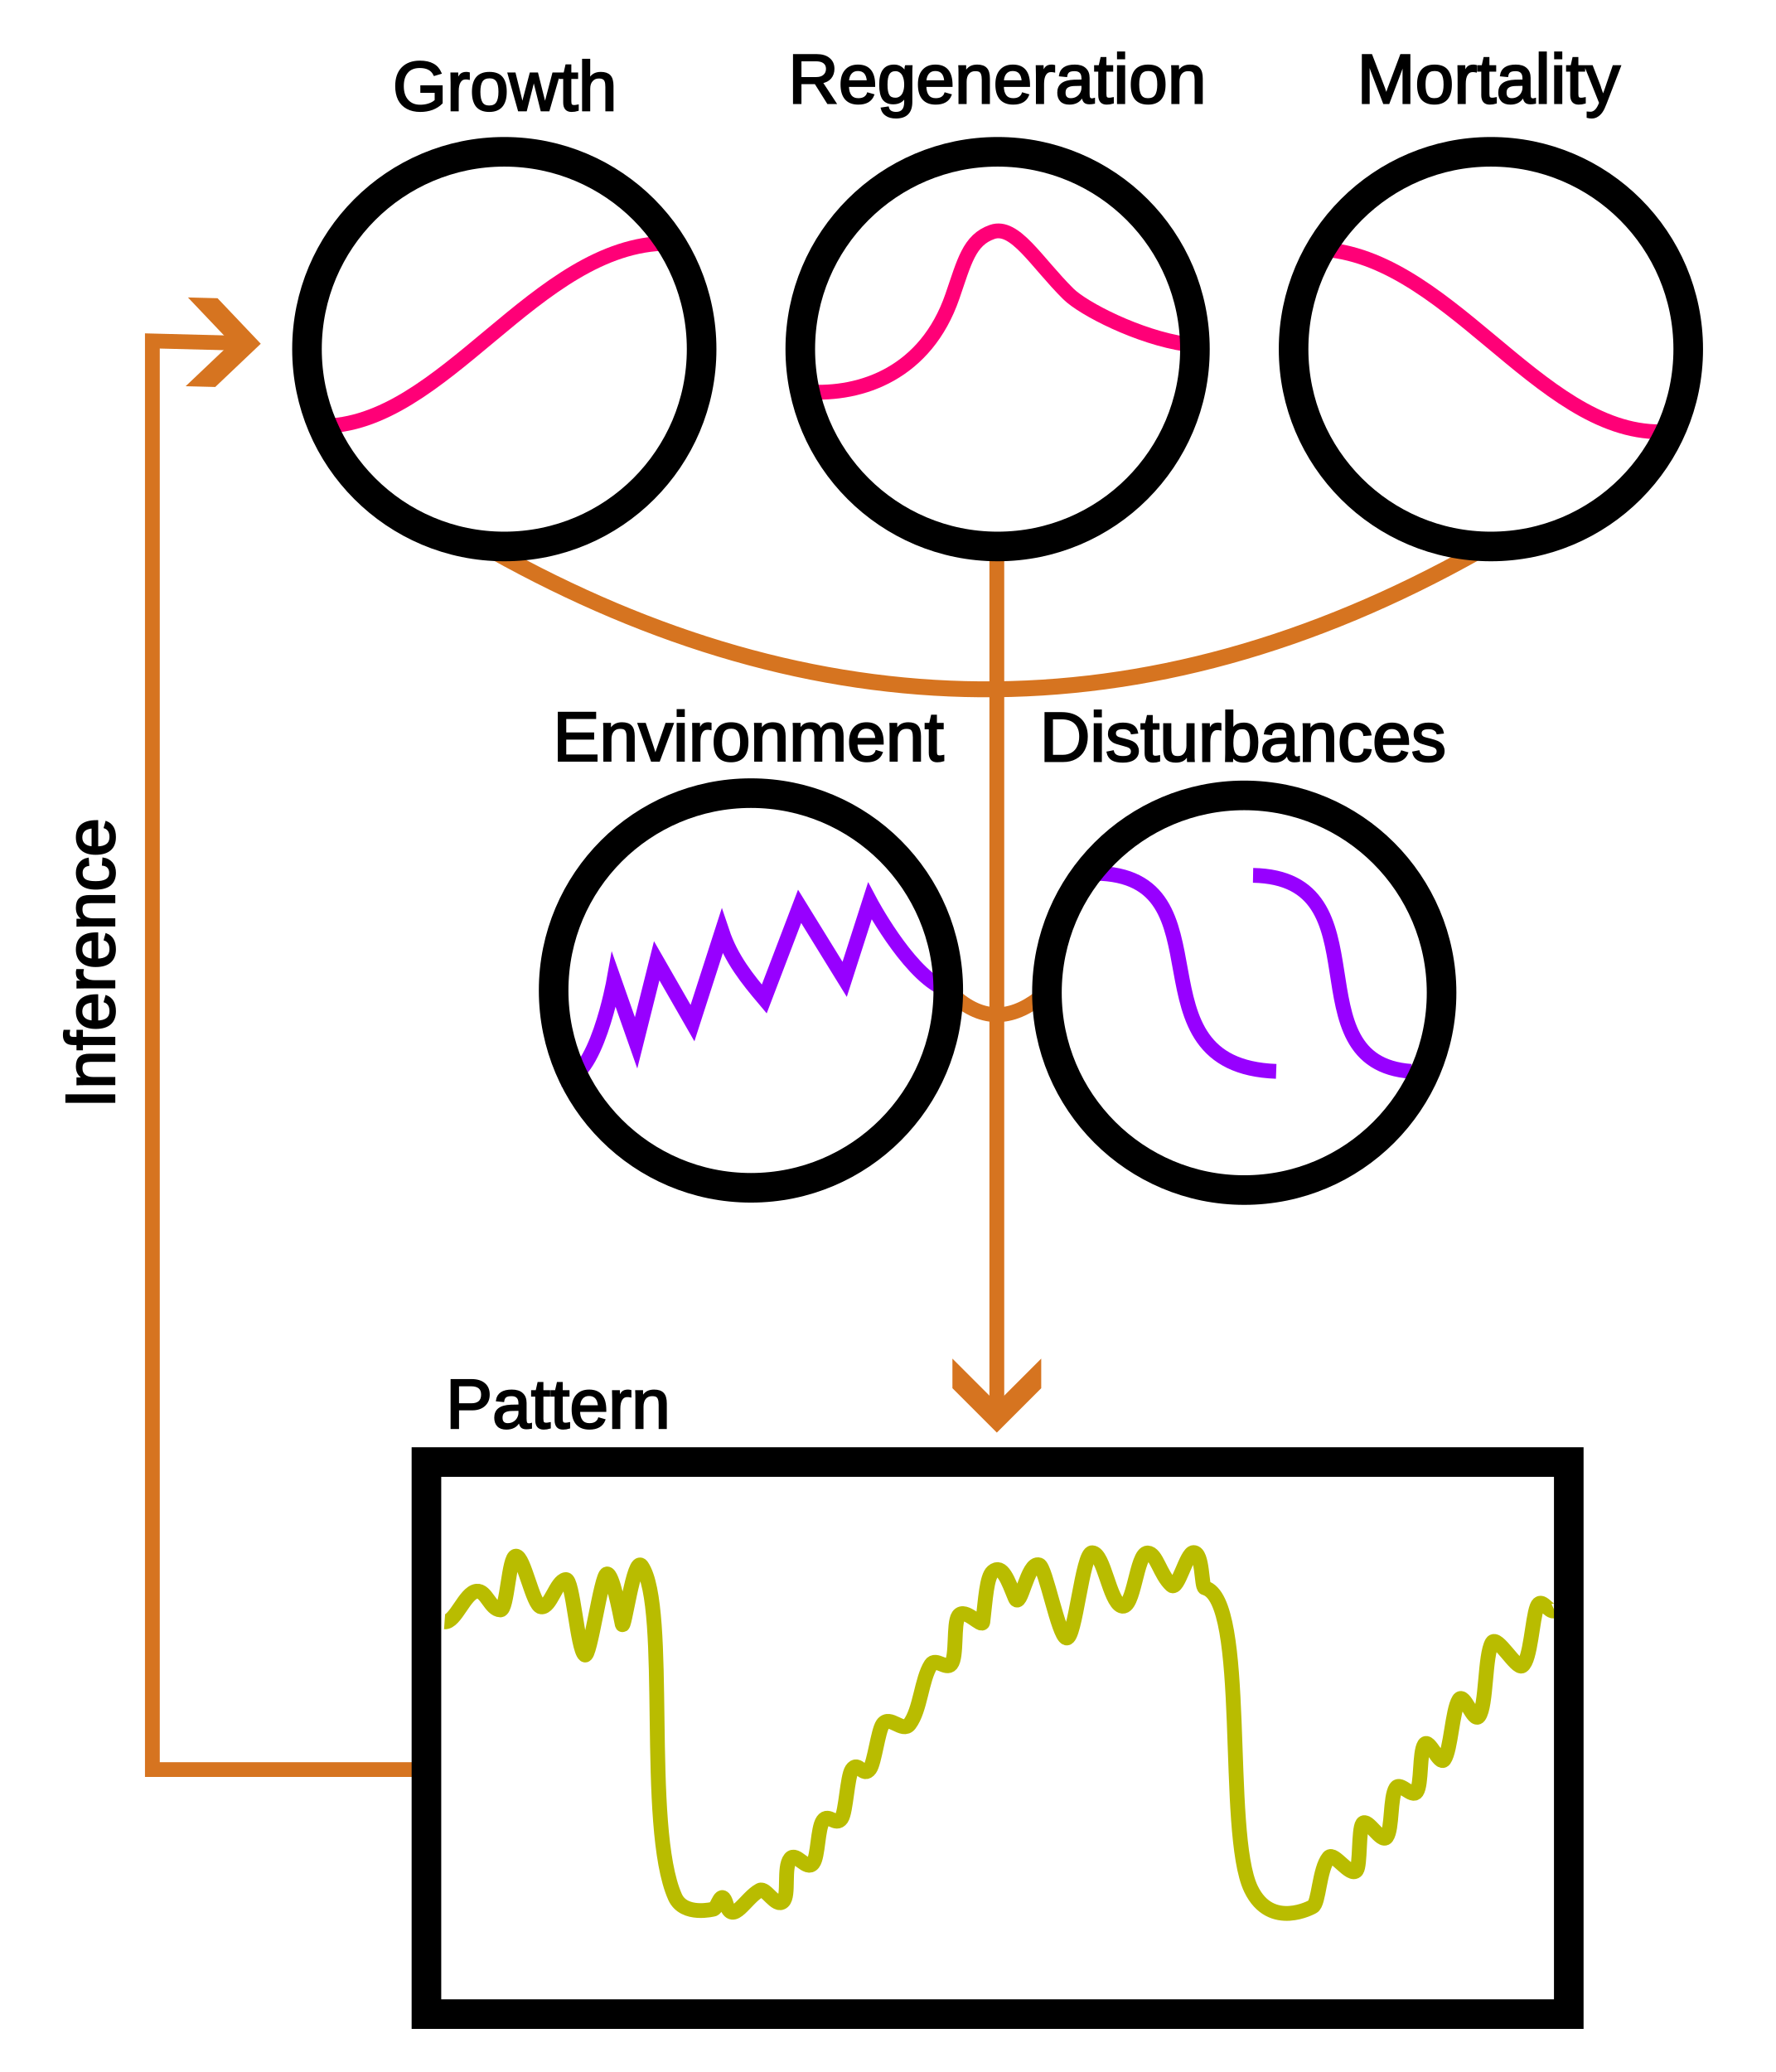
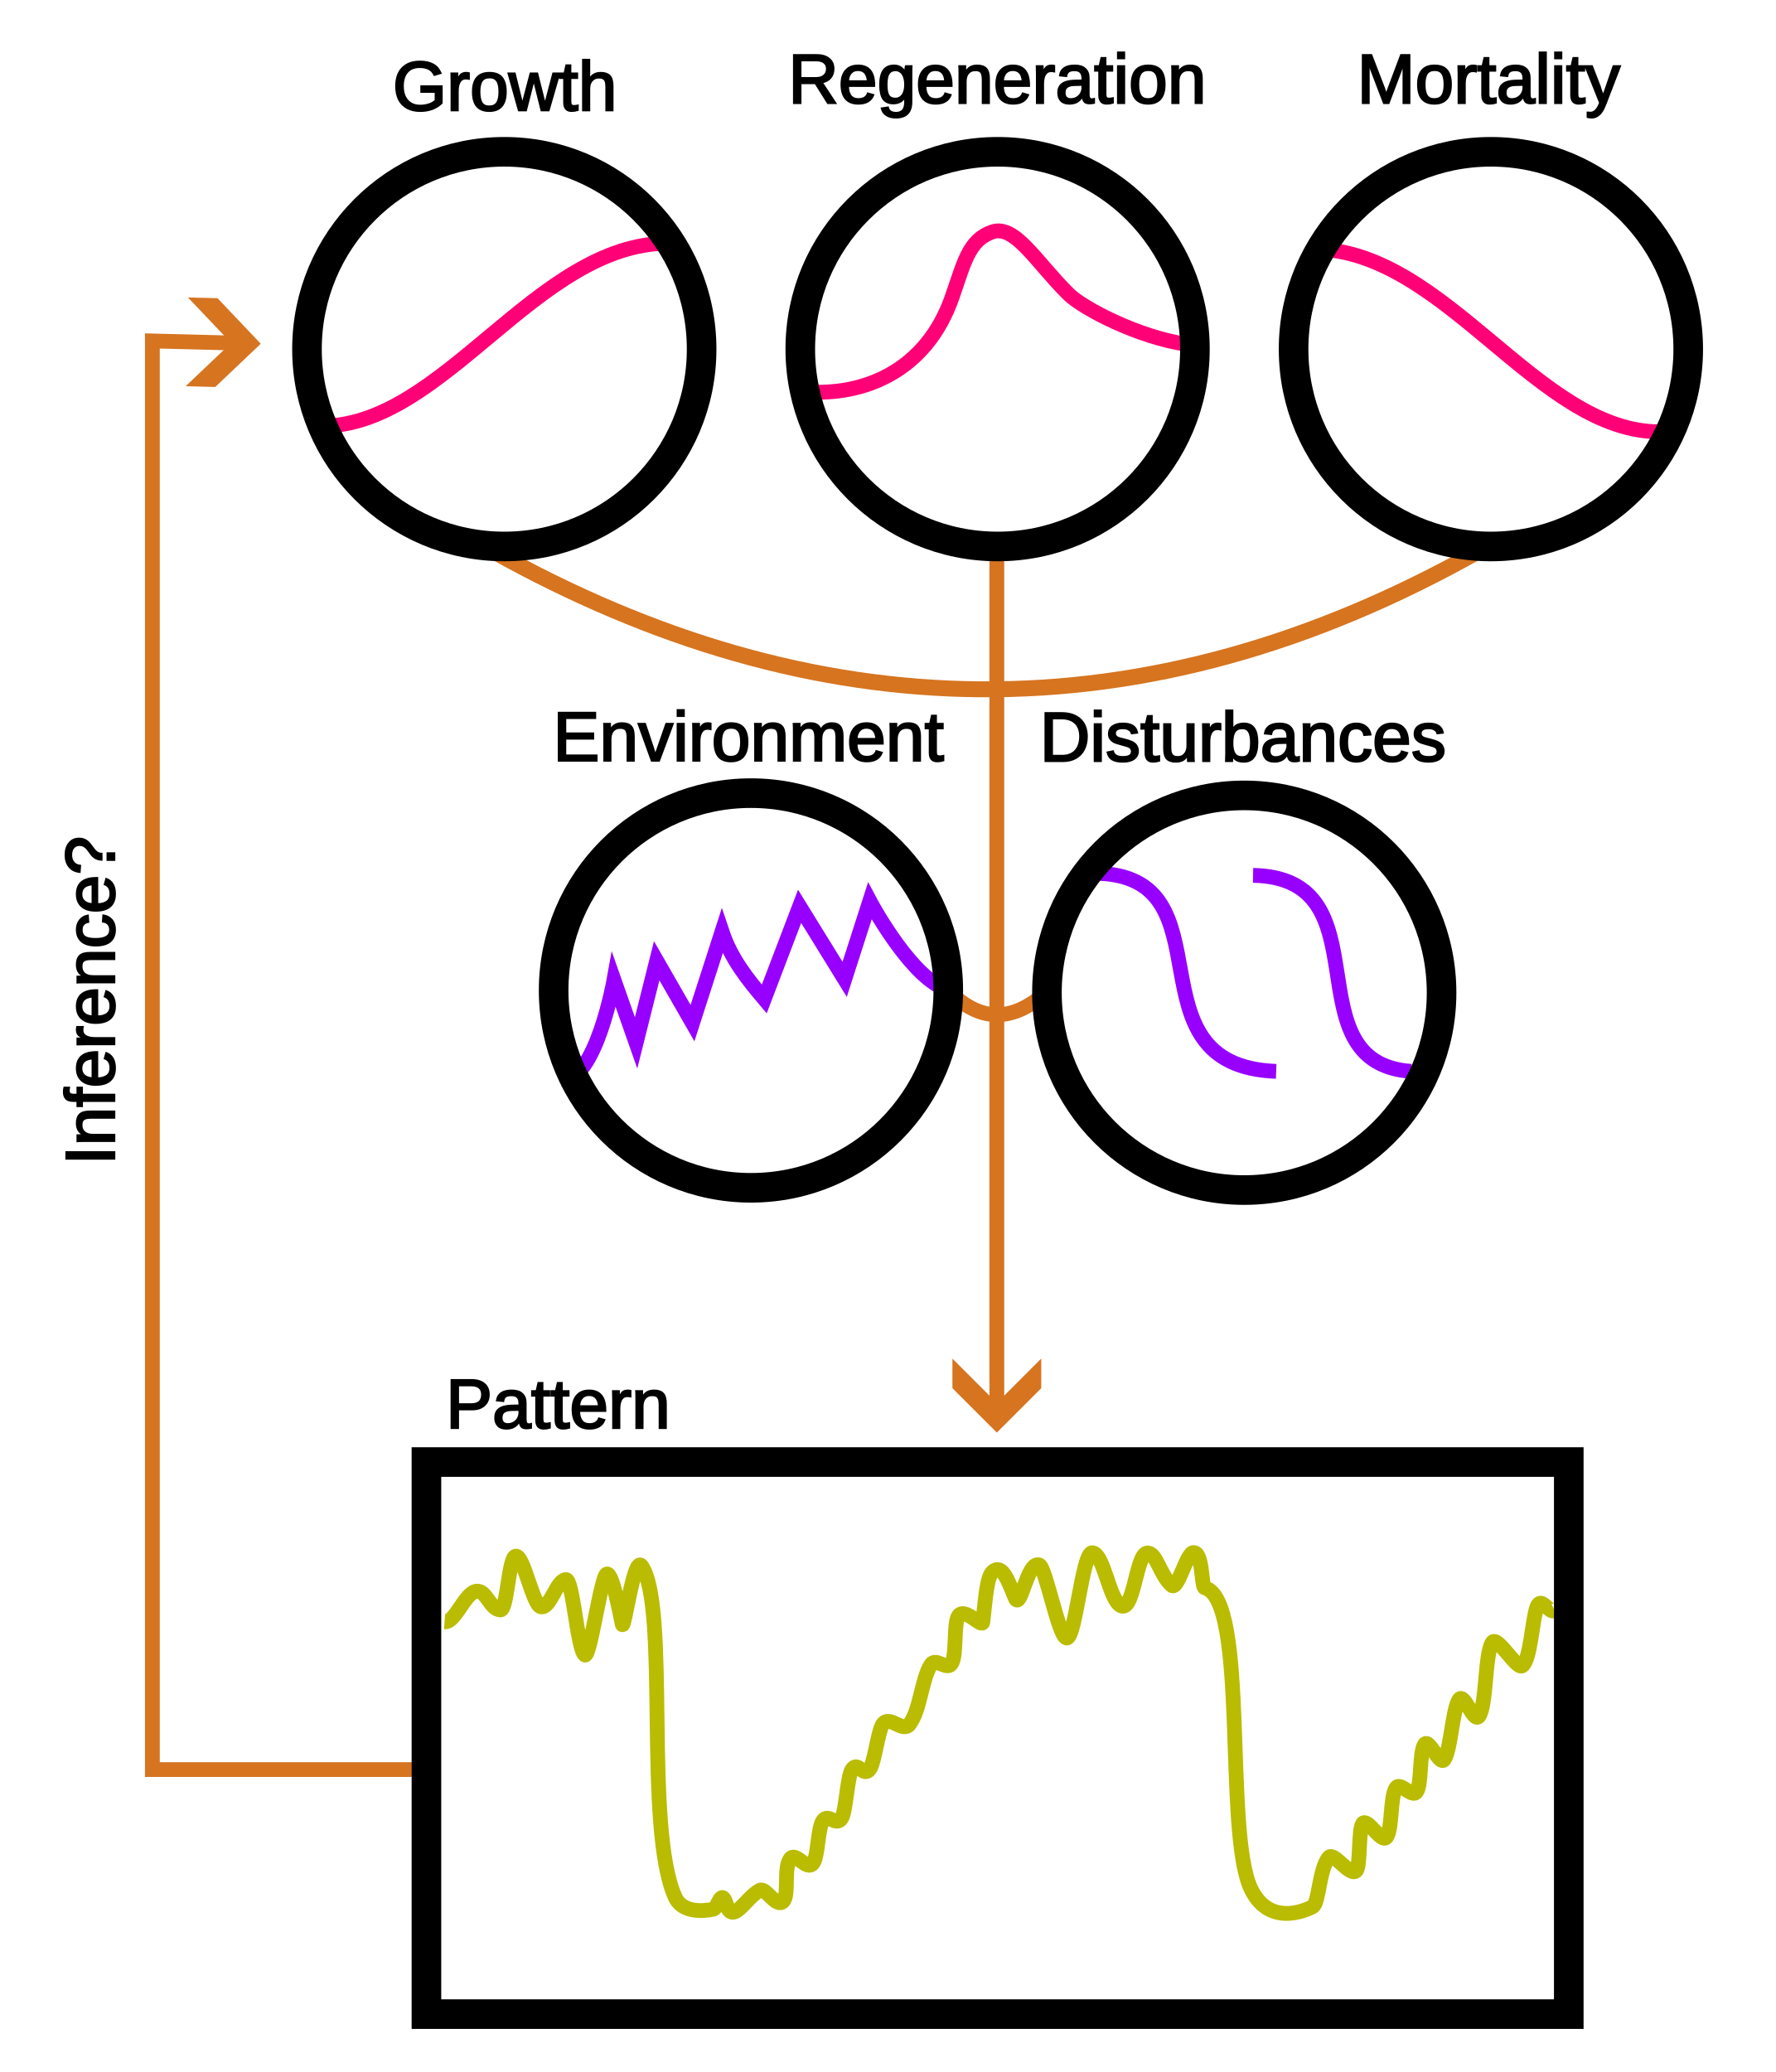
<svg xmlns="http://www.w3.org/2000/svg" xmlns:xlink="http://www.w3.org/1999/xlink" width="180mm" height="210mm" viewBox="0 10 180 210" version="1.1" id="svg1">
  <defs id="defs1">
    <linearGradient id="swatch53">
      <stop style="stop-color:#000000;stop-opacity:1;" offset="0" id="stop53" />
    </linearGradient>
    <linearGradient id="linearGradient51">
      <stop style="stop-color:#ff0077;stop-opacity:1;" offset="0" id="stop51" />
      <stop style="stop-color:#9700ff;stop-opacity:1;" offset="1" id="stop52" />
    </linearGradient>
    <linearGradient id="swatch49">
      <stop style="stop-color:#000000;stop-opacity:1;" offset="0" id="stop50" />
    </linearGradient>
    <linearGradient id="swatch39">
      <stop style="stop-color:#ff0077;stop-opacity:1;" offset="0" id="stop39" />
    </linearGradient>
    <linearGradient id="swatch38">
      <stop style="stop-color:#9700ff;stop-opacity:1;" offset="0" id="stop38" />
    </linearGradient>
    <linearGradient id="swatch37">
      <stop style="stop-color:#000000;stop-opacity:1;" offset="0" id="stop37" />
    </linearGradient>
    <linearGradient id="swatch17">
      <stop style="stop-color:#000000;stop-opacity:1;" offset="0" id="stop17" />
    </linearGradient>
    <linearGradient id="swatch15">
      <stop style="stop-color:#000000;stop-opacity:1;" offset="0" id="stop15" />
    </linearGradient>
    <marker style="overflow:visible" id="marker15" refX="0" refY="0" orient="auto-start-reverse" markerWidth="5" markerHeight="6" viewBox="0 0 5 6" preserveAspectRatio="xMidYMid">
      <path style="fill:context-stroke;fill-rule:evenodd;stroke:none" d="m 1,0 -3,3 h -2 l 3,-3 -3,-3 h 2 z" id="path15" />
    </marker>
    <marker style="overflow:visible" id="ArrowWideHeavy" refX="0" refY="0" orient="auto-start-reverse" markerWidth="5" markerHeight="6" viewBox="0 0 5 6" preserveAspectRatio="xMidYMid">
      <path style="fill:context-stroke;fill-rule:evenodd;stroke:none" d="m 1,0 -3,3 h -2 l 3,-3 -3,-3 h 2 z" id="path3" />
    </marker>
    <linearGradient id="swatch14">
      <stop style="stop-color:#000000;stop-opacity:1;" offset="0" id="stop14" />
    </linearGradient>
    <linearGradient id="swatch13">
      <stop style="stop-color:#000000;stop-opacity:1;" offset="0" id="stop13" />
    </linearGradient>
    <linearGradient id="swatch12">
      <stop style="stop-color:#000000;stop-opacity:1;" offset="0" id="stop12" />
    </linearGradient>
    <linearGradient id="swatch10">
      <stop style="stop-color:#000000;stop-opacity:1;" offset="0" id="stop10" />
    </linearGradient>
    <linearGradient id="swatch9">
      <stop style="stop-color:#000000;stop-opacity:1;" offset="0" id="stop9" />
    </linearGradient>
    <linearGradient id="swatch8">
      <stop style="stop-color:#b9bc00;stop-opacity:1;" offset="0" id="stop8" />
    </linearGradient>
    <linearGradient id="swatch7">
      <stop style="stop-color:#d67420;stop-opacity:1;" offset="0" id="stop7" />
    </linearGradient>
    <linearGradient id="swatch6">
      <stop style="stop-color:#000000;stop-opacity:1;" offset="0" id="stop6" />
    </linearGradient>
    <linearGradient id="swatch1">
      <stop style="stop-color:#000000;stop-opacity:1;" offset="0" id="stop1" />
    </linearGradient>
    <linearGradient xlink:href="#swatch1" id="linearGradient1" x1="42.018" y1="73.369" x2="82.018" y2="73.369" gradientUnits="userSpaceOnUse" gradientTransform="translate(4.64677,-23.27252)" />
    <linearGradient xlink:href="#swatch1" id="linearGradient2" gradientUnits="userSpaceOnUse" gradientTransform="translate(54.64697,-23.27253)" x1="42.018" y1="73.369" x2="82.018" y2="73.369" />
    <linearGradient xlink:href="#swatch1" id="linearGradient3" gradientUnits="userSpaceOnUse" gradientTransform="translate(104.647,-23.27253)" x1="42.018" y1="73.369" x2="82.018" y2="73.369" />
    <linearGradient xlink:href="#swatch1" id="linearGradient4" gradientUnits="userSpaceOnUse" gradientTransform="translate(29.64694,41.72747)" x1="42.018" y1="73.369" x2="82.018" y2="73.369" />
    <linearGradient xlink:href="#swatch1" id="linearGradient5" gradientUnits="userSpaceOnUse" gradientTransform="translate(79.64693,41.95583)" x1="42.018" y1="73.369" x2="82.018" y2="73.369" />
    <linearGradient xlink:href="#swatch6" id="linearGradient6" x1="38.824" y1="165.914" x2="166.485" y2="165.914" gradientUnits="userSpaceOnUse" gradientTransform="translate(9.443093,17.64449)" />
    <linearGradient xlink:href="#swatch7" id="linearGradient9" x1="54.81" y1="84.156" x2="54.81" y2="84.156" gradientUnits="userSpaceOnUse" gradientTransform="matrix(1.113465,0,0,1.039029,1.956997,-10.76844)" />
    <linearGradient xlink:href="#swatch7" id="linearGradient12" x1="101.421" y1="112.967" x2="101.691" y2="112.967" gradientUnits="userSpaceOnUse" gradientTransform="translate(15.16497,3.596481)" />
    <linearGradient xlink:href="#swatch7" id="linearGradient13" x1="96.829" y1="111.887" x2="106.283" y2="111.887" gradientUnits="userSpaceOnUse" gradientTransform="translate(15.16497,3.596481)" />
    <linearGradient xlink:href="#swatch7" id="linearGradient14" x1="13.753" y1="118.196" x2="43.594" y2="118.196" gradientUnits="userSpaceOnUse" gradientTransform="translate(15.16497,3.596481)" />
    <linearGradient xlink:href="#swatch39" id="linearGradient39" x1="84.301" y1="47.107" x2="116.714" y2="47.107" gradientUnits="userSpaceOnUse" gradientTransform="translate(15.16497,3.596481)" />
    <linearGradient xlink:href="#swatch39" id="linearGradient40" gradientUnits="userSpaceOnUse" x1="84.301" y1="47.107" x2="116.714" y2="47.107" gradientTransform="translate(-34.12138,7.068787)" />
    <linearGradient xlink:href="#swatch39" id="linearGradient41" gradientUnits="userSpaceOnUse" gradientTransform="matrix(-1,0,0,1,266.0445,7.647987)" x1="84.301" y1="47.107" x2="116.714" y2="47.107" />
    <linearGradient xlink:href="#swatch38" id="linearGradient42" gradientUnits="userSpaceOnUse" x1="84.301" y1="47.107" x2="116.714" y2="47.107" gradientTransform="translate(-9.099705,73.31875)" />
    <linearGradient xlink:href="#swatch38" id="linearGradient43" gradientUnits="userSpaceOnUse" x1="84.301" y1="47.107" x2="116.714" y2="47.107" gradientTransform="translate(40.11372,68.55886)" />
    <linearGradient xlink:href="#swatch8" id="linearGradient53" x1="44.112" y1="190.841" x2="82.69" y2="190.841" gradientUnits="userSpaceOnUse" gradientTransform="translate(15.38224,9.897484)" />
    <linearGradient xlink:href="#swatch17" id="linearGradient243" gradientUnits="userSpaceOnUse" gradientTransform="translate(9.122474,10.94767)" x1="62.974" y1="78.334" x2="107.578" y2="78.334" />
    <linearGradient xlink:href="#swatch17" id="linearGradient245" gradientUnits="userSpaceOnUse" gradientTransform="translate(58.45585,10.98119)" x1="62.974" y1="78.334" x2="107.578" y2="78.334" />
  </defs>
  <g id="layer1" transform="translate(-15.54983,-4.710498)">
    <path style="fill:none;stroke-width:1.5;stroke-dasharray:none" d="m 116.487,70.54 c 0.394,74.671 0.234,74.587 0.234,74.587" id="path11" />
    <path style="fill:none;stroke:url(#linearGradient13);stroke-width:1.5;stroke-dasharray:none" d="m 111.994,115.416 c 3.299,3.101 6.426,2.59 9.453,0" id="path13" />
    <path style="fill:none;fill-opacity:1;stroke:url(#linearGradient43);stroke-width:1.5;stroke-dasharray:none" d="m 126.559,103.216 c 14.081,0.172 2.902,19.513 18.342,20.079 m -2.343,-19.866 c 13.649,0.264 3.652,18.979 16.02,19.866" id="path37-3" />
    <path style="fill:none;stroke:url(#linearGradient9);stroke-width:1.613;stroke-dasharray:none" d="m 65.471,70.54 c 32.617,18.214 65.911,19.208 100,0" id="path8" />
    <path style="fill:none;fill-opacity:1;stroke:url(#linearGradient40);stroke-width:1.5;stroke-dasharray:none" d="m 48.069,57.895 c 12.488,0.091 21.76,-18.487 35.199,-18.531" id="path37-4" />
    <path style="fill:none;fill-opacity:1;stroke:url(#linearGradient41);stroke-width:1.5;stroke-dasharray:none" d="m 183.854,58.474 c -12.488,0.091 -21.76,-18.487 -35.199,-18.531" id="path37-4-1" />
    <circle style="fill:none;stroke:url(#linearGradient1);stroke-width:3;stroke-dasharray:none" id="path1" cx="66.665" cy="50.096" r="20" />
    <path style="fill:none;fill-opacity:1;stroke:url(#linearGradient53);stroke-width:1.5;stroke-dasharray:none" d="m 60.61,179.087 c 1.121,0.077 2.039,-2.971 3.255,-3.107 0.98,-0.11 1.378,1.871 2.403,1.898 0.71,0.019 0.83,-5.43 1.577,-5.451 0.806,-0.023 1.722,5.029 2.554,5.14 0.952,0.126 1.509,-2.609 2.494,-2.766 0.731,-0.117 1.164,7.042 1.934,7.636 0.525,0.405 1.652,-8.143 2.244,-8.206 0.55,-0.059 1.278,3.776 1.543,5.086 0.176,0.87 1.184,-7.037 1.968,-5.89 2.846,4.167 0.21,26.395 3.387,33.537 0.901,2.025 3.916,1.233 3.916,1.233 0.43,-0.132 0.772,-2.222 1.287,-0.479 0.641,2.167 1.941,-0.655 3.39,-1.424 0.613,-0.326 1.633,1.795 2.347,1.136 0.657,-0.607 0.033,-3.468 0.75,-4.342 0.593,-0.722 1.653,1.298 2.295,0.464 0.532,-0.692 0.462,-3.539 1.014,-4.32 0.551,-0.78 1.291,0.61 1.864,-0.207 0.469,-0.668 0.591,-4.254 1.067,-4.96 0.648,-0.961 1.14,0.883 1.819,-0.071 0.463,-0.651 0.838,-3.855 1.3,-4.52 0.705,-1.015 2.022,0.91 2.716,-0.009 1.121,-1.484 1.207,-4.546 2.181,-6.054 0.463,-0.717 1.555,0.56 2.036,-0.032 0.615,-0.757 0.219,-4.112 0.746,-4.893 0.626,-0.929 2.394,1.261 2.47,0.615 0.273,-2.335 0.396,-4.573 1.005,-5.101 0.959,-0.833 1.553,0.906 2.268,2.654 0.556,1.359 1.215,-3.741 2.437,-3.335 0.661,0.219 1.943,7.19 2.763,7.402 0.899,0.233 1.608,-8.682 2.615,-8.637 1.197,0.054 1.736,4.935 2.961,5.393 1.297,0.485 1.499,-5.406 2.659,-5.372 0.898,0.026 1.24,2.201 2.42,3.275 0.641,0.583 1.505,-3.306 2.233,-3.316 0.956,-0.012 0.774,3.481 1.139,3.577 4.448,1.172 1.932,24.781 4.677,30.508 2.02,4.215 6.255,1.804 6.255,1.804 0.648,-0.325 0.639,-3.771 1.633,-4.991 0.514,-0.63 2.212,2.084 2.807,1.318 0.401,-0.515 0.199,-4.144 0.621,-4.74 0.472,-0.666 1.927,2.066 2.43,1.361 0.603,-0.844 0.337,-4.034 0.956,-4.987 0.424,-0.653 1.647,1.058 2.089,0.401 0.527,-0.783 0.266,-3.965 0.796,-4.794 0.452,-0.707 1.528,2.198 1.998,1.525 0.677,-0.969 0.825,-4.994 1.496,-6.062 0.514,-0.819 1.479,2.374 2.013,1.678 0.791,-1.03 0.596,-6.209 1.351,-7.468 0.497,-0.828 2.46,2.738 3.047,2.351 0.852,-0.562 1.015,-4.737 1.502,-5.988 0.43,-1.104 1.19,0.691 1.794,0.405" id="path37-5" />
    <path style="fill:none;stroke:url(#linearGradient14);stroke-width:1.5;stroke-dasharray:none;marker-end:url(#ArrowWideHeavy)" d="M 58.759,194.059 H 30.994 V 49.266 l 9.487,0.245" id="path14" />
    <path style="fill:none;fill-opacity:1;stroke:url(#linearGradient42);stroke-width:1.5;stroke-dasharray:none" d="m 72.522,124.118 c 3.409,0.236 5.26,-10.079 5.26,-10.079 l 2.241,6.366 2.089,-8.32 3.629,6.321 2.991,-9.278 c 0.929,2.776 2.587,4.823 4.282,6.832 l 3.583,-9.392 4.566,7.401 2.55,-7.939 c 0,0 3.669,6.941 7.229,8.748" id="path37-8" />
    <ellipse style="fill:none;stroke:url(#linearGradient4);stroke-width:3;stroke-dasharray:none" id="path1-5-4-9" cx="91.665" cy="115.096" rx="20" ry="20" />
    <ellipse style="fill:none;stroke:url(#linearGradient5);stroke-width:3;stroke-dasharray:none" id="path1-5-4-9-4" cx="141.665" cy="115.325" rx="20" ry="20" />
    <rect style="fill:none;stroke:url(#linearGradient6);stroke-width:3;stroke-dasharray:none" id="rect5" width="115.786" height="55.952" x="58.772" y="162.891" />
    <path style="fill:none;stroke:url(#linearGradient12);stroke-width:1.5;stroke-dasharray:none;marker-end:url(#marker15)" d="M 116.586,70.31 V 158.407" id="path12" />
    <circle style="fill:none;stroke:url(#linearGradient3);stroke-width:3;stroke-dasharray:none" id="path1-5-4" cx="166.665" cy="50.096" r="20" />
    <path style="fill:none;fill-opacity:1;stroke:url(#linearGradient39);stroke-width:1.5;stroke-dasharray:none" d="m 97.355,54.423 c 5.57,0.385 12.05,-1.939 14.725,-9.67 1.213,-3.504 1.693,-5.723 4.039,-6.536 2.306,-0.8 4.461,3.06 7.722,6.287 1.499,1.484 7.112,4.387 11.931,5.091" id="path37" />
    <circle style="fill:none;stroke:url(#linearGradient2);stroke-width:3;stroke-dasharray:none" id="path1-5" cx="116.665" cy="50.096" r="20" />
    <text xml:space="preserve" style="font-size:7.056px;fill:none;stroke:url(#linearGradient243);stroke-width:0.2;stroke-dasharray:none" x="71.608" y="91.811" id="text15">
      <tspan id="tspan15" style="font-style:normal;font-variant:normal;font-weight:normal;font-stretch:normal;font-size:7.056px;font-family:Arial;-inkscape-font-specification:Arial;fill:#000000;fill-opacity:1;stroke:url(#linearGradient243);stroke-width:0.2;stroke-dasharray:none;stroke-opacity:1" x="71.608" y="91.811">Environment</tspan>
    </text>
    <text xml:space="preserve" style="font-size:7.056px;fill:none;stroke:url(#linearGradient245);stroke-width:0.2;stroke-dasharray:none" x="120.941" y="91.844" id="text15-7">
      <tspan id="tspan15-8" style="font-style:normal;font-variant:normal;font-weight:normal;font-stretch:normal;font-size:7.056px;font-family:Arial;-inkscape-font-specification:Arial;fill:#000000;fill-opacity:1;stroke:url(#linearGradient245);stroke-width:0.2;stroke-dasharray:none;stroke-opacity:1" x="120.941" y="91.844">Disturbances</tspan>
    </text>
    <text xml:space="preserve" style="font-style:normal;font-variant:normal;font-weight:normal;font-stretch:normal;font-size:7.056px;font-family:Arial;-inkscape-font-specification:Arial;fill:#000000;fill-opacity:1;stroke:#000000;stroke-width:0.2;stroke-dasharray:none;stroke-opacity:1" x="55.346" y="25.895" id="text25">
      <tspan id="tspan25" style="stroke-width:0.2" x="55.346" y="25.895">Growth</tspan>
    </text>
    <text xml:space="preserve" style="font-style:normal;font-variant:normal;font-weight:normal;font-stretch:normal;font-size:7.056px;font-family:Arial;-inkscape-font-specification:Arial;fill:#000000;fill-opacity:1;stroke:#000000;stroke-width:0.2;stroke-dasharray:none;stroke-opacity:1" x="95.448" y="25.153" id="text26">
      <tspan id="tspan26" style="stroke-width:0.2" x="95.448" y="25.153">Regeneration</tspan>
    </text>
    <text xml:space="preserve" style="font-style:normal;font-variant:normal;font-weight:normal;font-stretch:normal;font-size:7.056px;font-family:Arial;-inkscape-font-specification:Arial;fill:#000000;fill-opacity:1;stroke:#000000;stroke-width:0.2;stroke-dasharray:none;stroke-opacity:1" x="153.105" y="25.153" id="text27">
      <tspan style="stroke-width:0.2" x="153.105" y="25.153" id="tspan28">Mortality</tspan>
    </text>
    <text xml:space="preserve" style="font-style:normal;font-variant:normal;font-weight:normal;font-stretch:normal;font-size:7.056px;font-family:Arial;-inkscape-font-specification:Arial;fill:#000000;fill-opacity:1;stroke:#000000;stroke-width:0.2;stroke-dasharray:none;stroke-opacity:1" x="60.742" y="159.442" id="text37">
      <tspan id="tspan37" style="stroke-width:0.2" x="60.742" y="159.442">Pattern</tspan>
    </text>
-     <text xml:space="preserve" style="font-style:normal;font-variant:normal;font-weight:normal;font-stretch:normal;font-size:7.056px;font-family:Arial;-inkscape-font-specification:Arial;fill:#000000;fill-opacity:1;stroke:#000000;stroke-width:0.2;stroke-dasharray:none;stroke-opacity:1" x="-127.034" y="27.136" id="text37-2" transform="rotate(-90)">
-       <tspan id="tspan37-5" style="stroke-width:0.2" x="-127.034" y="27.136">Inference</tspan>
+     <text xml:space="preserve" style="font-style:normal;font-variant:normal;font-weight:normal;font-stretch:normal;font-size:7.056px;font-family:Arial;-inkscape-font-specification:Arial;fill:#000000;fill-opacity:1;stroke:#000000;stroke-width:0.2;stroke-dasharray:none;stroke-opacity:1" x="-132.798" y="27.136" id="text37-2" transform="rotate(-90)">
+       <tspan id="tspan37-5" style="stroke-width:0.2" x="-132.798" y="27.136">Inference?</tspan>
    </text>
  </g>
</svg>
